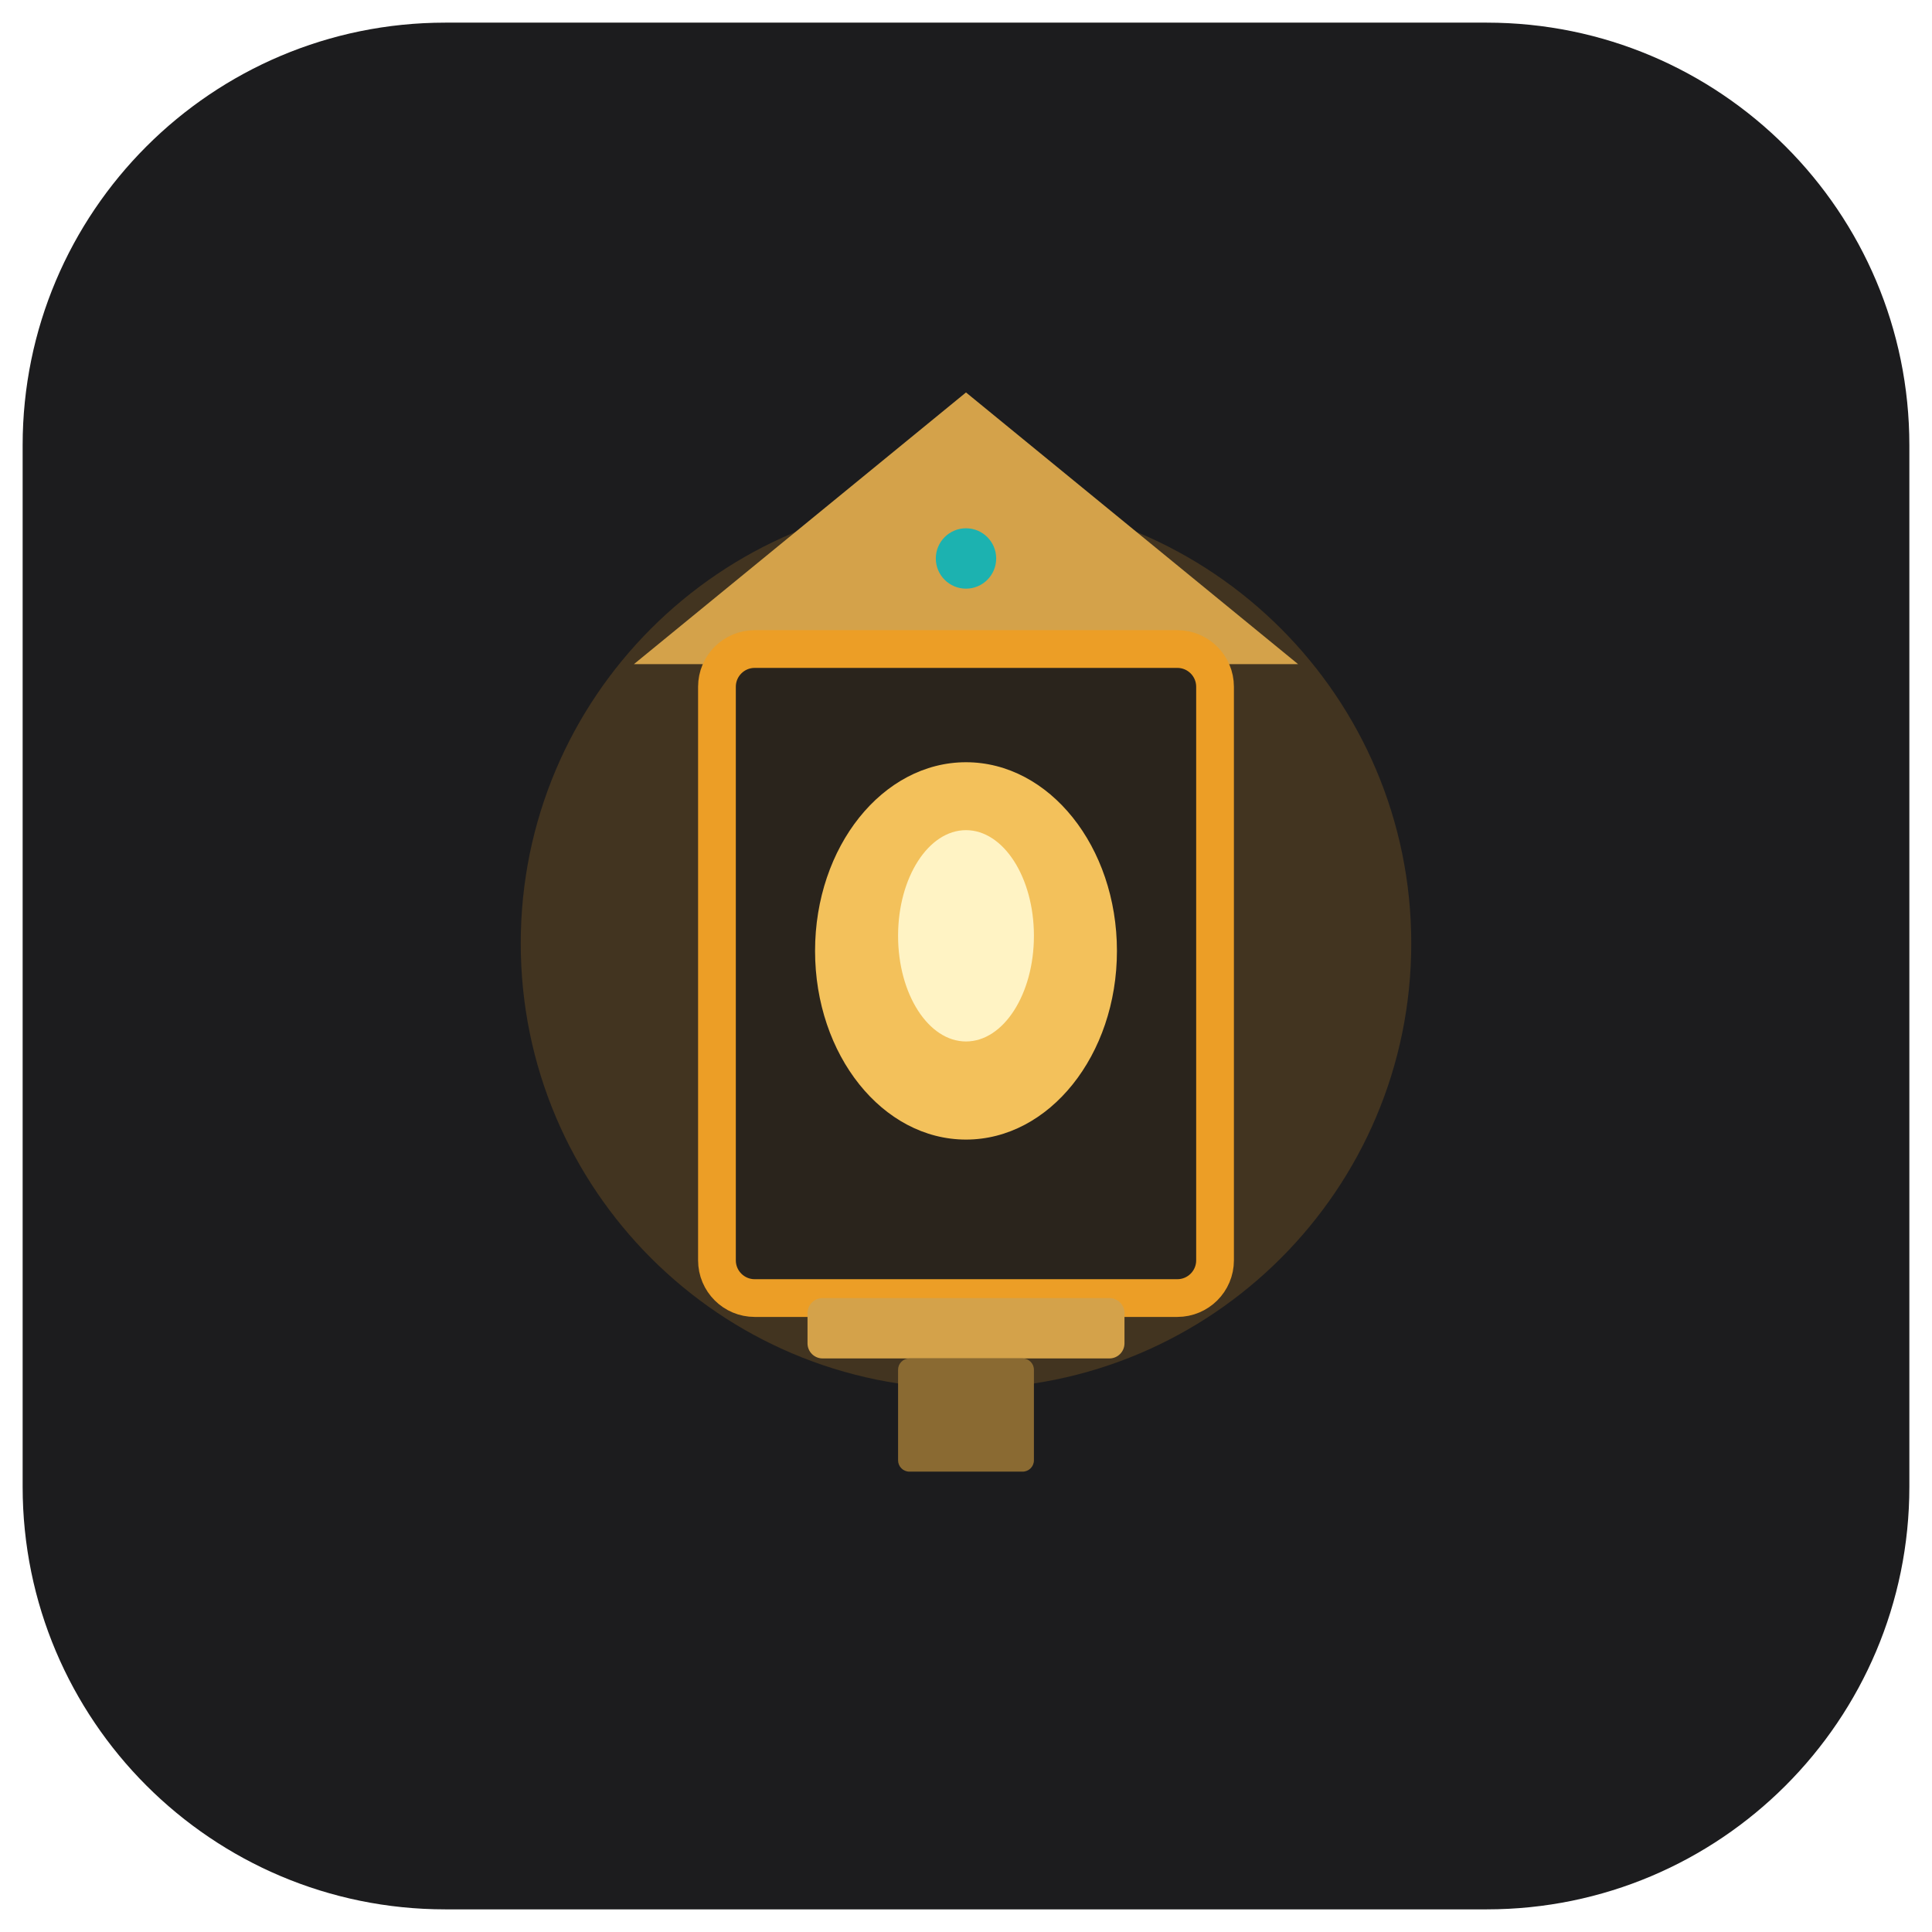
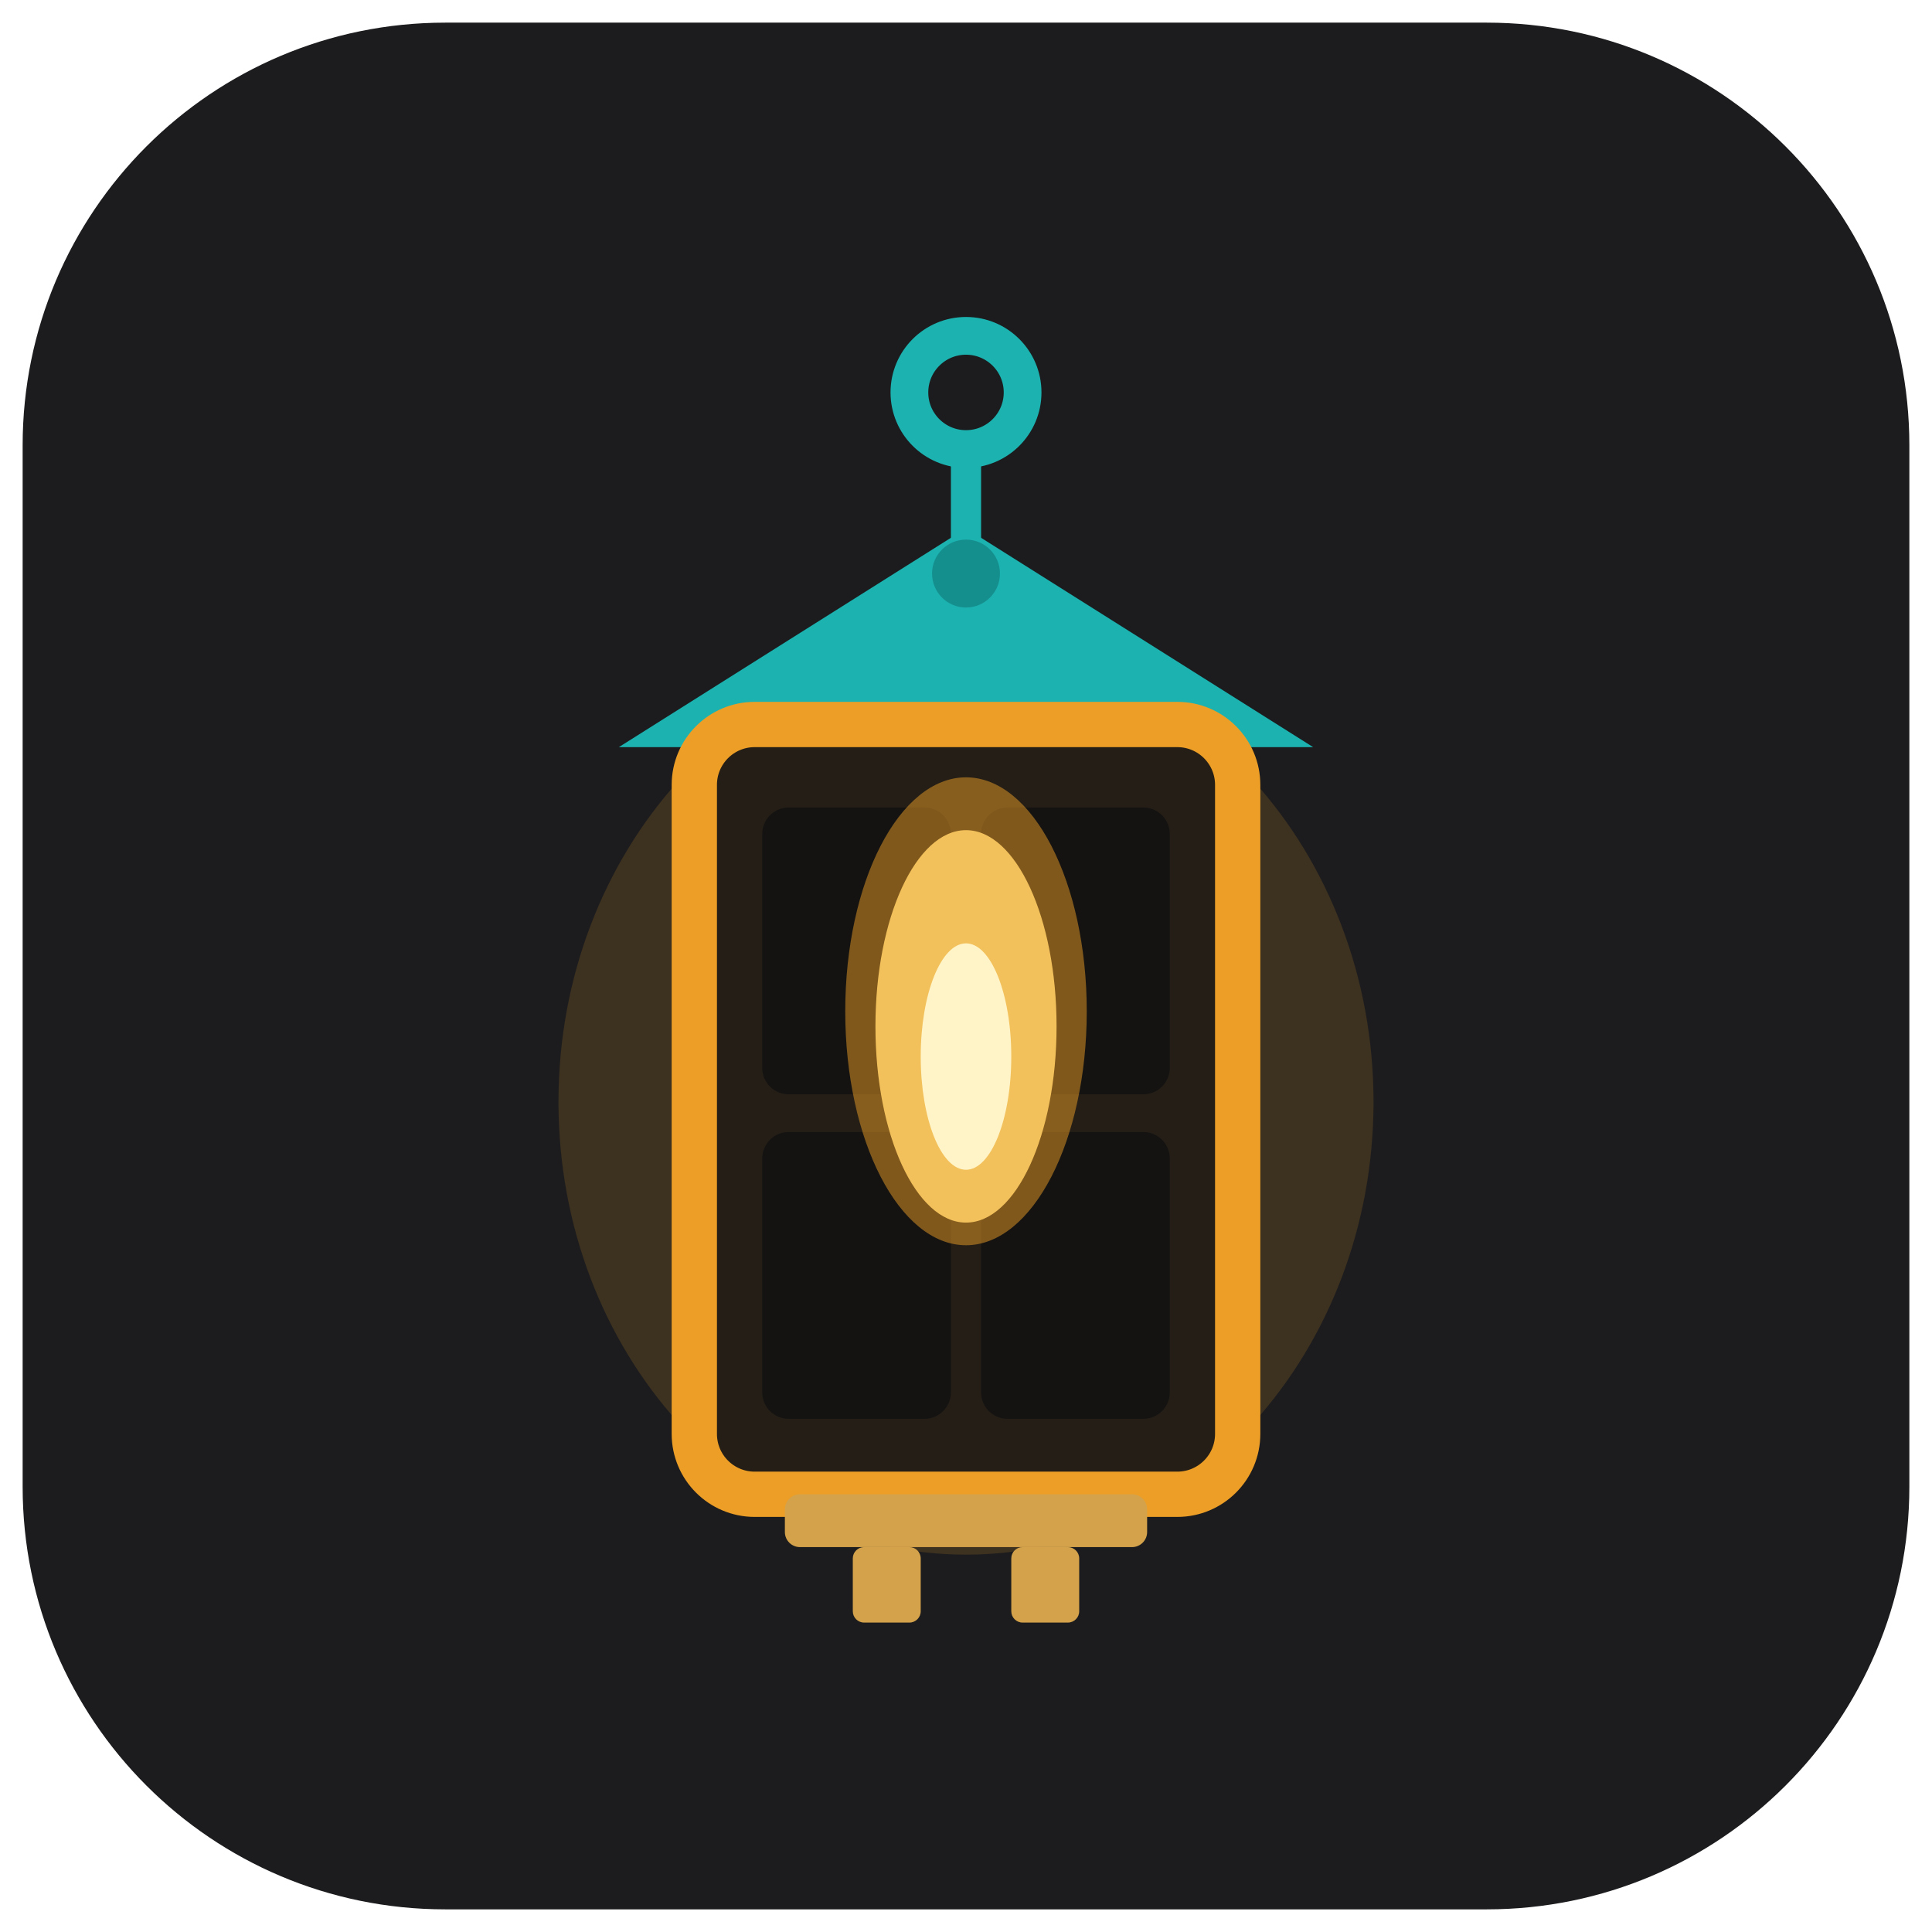
<svg xmlns="http://www.w3.org/2000/svg" viewBox="0 0 512 512" width="512" height="512">
  <rect x="6" y="6" width="500" height="500" rx="112" fill="#1C1C1E" />
-   <ellipse cx="256" cy="250" rx="118" ry="118" fill="#EC9E26" opacity="0.18" />
-   <path fill="#D4A24A" d="M168 176 L256 104 L344 176 Z" />
-   <rect x="190" y="172" width="132" height="172" rx="10" fill="#2A241C" stroke="#EC9E26" stroke-width="10" />
-   <ellipse cx="256" cy="252" rx="40" ry="50" fill="#F3C15B" />
-   <ellipse cx="256" cy="248" rx="18" ry="28" fill="#FFF3C4" />
-   <rect x="214" y="344" width="84" height="16" rx="4" fill="#D4A24A" />
-   <rect x="238" y="360" width="36" height="30" rx="3" fill="#8A6A32" />
-   <circle cx="256" cy="148" r="8" fill="#1CB2B0" />
+   <ellipse cx="256" cy="292" rx="108" ry="120" fill="#EC9E26" opacity="0.16" />
+   <circle cx="256" cy="104" r="15" fill="none" stroke="#1CB2B0" stroke-width="10" />
+   <path d="M256 119 v28" stroke="#1CB2B0" stroke-width="8" stroke-linecap="round" />
+   <path fill="#1CB2B0" d="M164 198 L256 140 L348 198 Z" />
+   <circle cx="256" cy="152" r="9" fill="#148F8E" />
+   <rect x="184" y="192" width="144" height="204" rx="16" fill="#241E16" stroke="#EC9E26" stroke-width="12" />
+   <rect x="202" y="214" width="50" height="76" rx="7" fill="#141312" />
+   <rect x="260" y="214" width="50" height="76" rx="7" fill="#141312" />
+   <rect x="202" y="300" width="50" height="76" rx="7" fill="#141312" />
+   <rect x="260" y="300" width="50" height="76" rx="7" fill="#141312" />
+   <ellipse cx="256" cy="268" rx="32" ry="62" fill="#EC9E26" opacity="0.5" />
+   <ellipse cx="256" cy="272" rx="24" ry="52" fill="#F3C15B" />
+   <ellipse cx="256" cy="280" rx="12" ry="30" fill="#FFF4C8" />
+   <rect x="208" y="396" width="96" height="14" rx="4" fill="#D4A24A" />
+   <rect x="226" y="410" width="18" height="20" rx="3" fill="#D4A24A" />
+   <rect x="268" y="410" width="18" height="20" rx="3" fill="#D4A24A" />
</svg>
